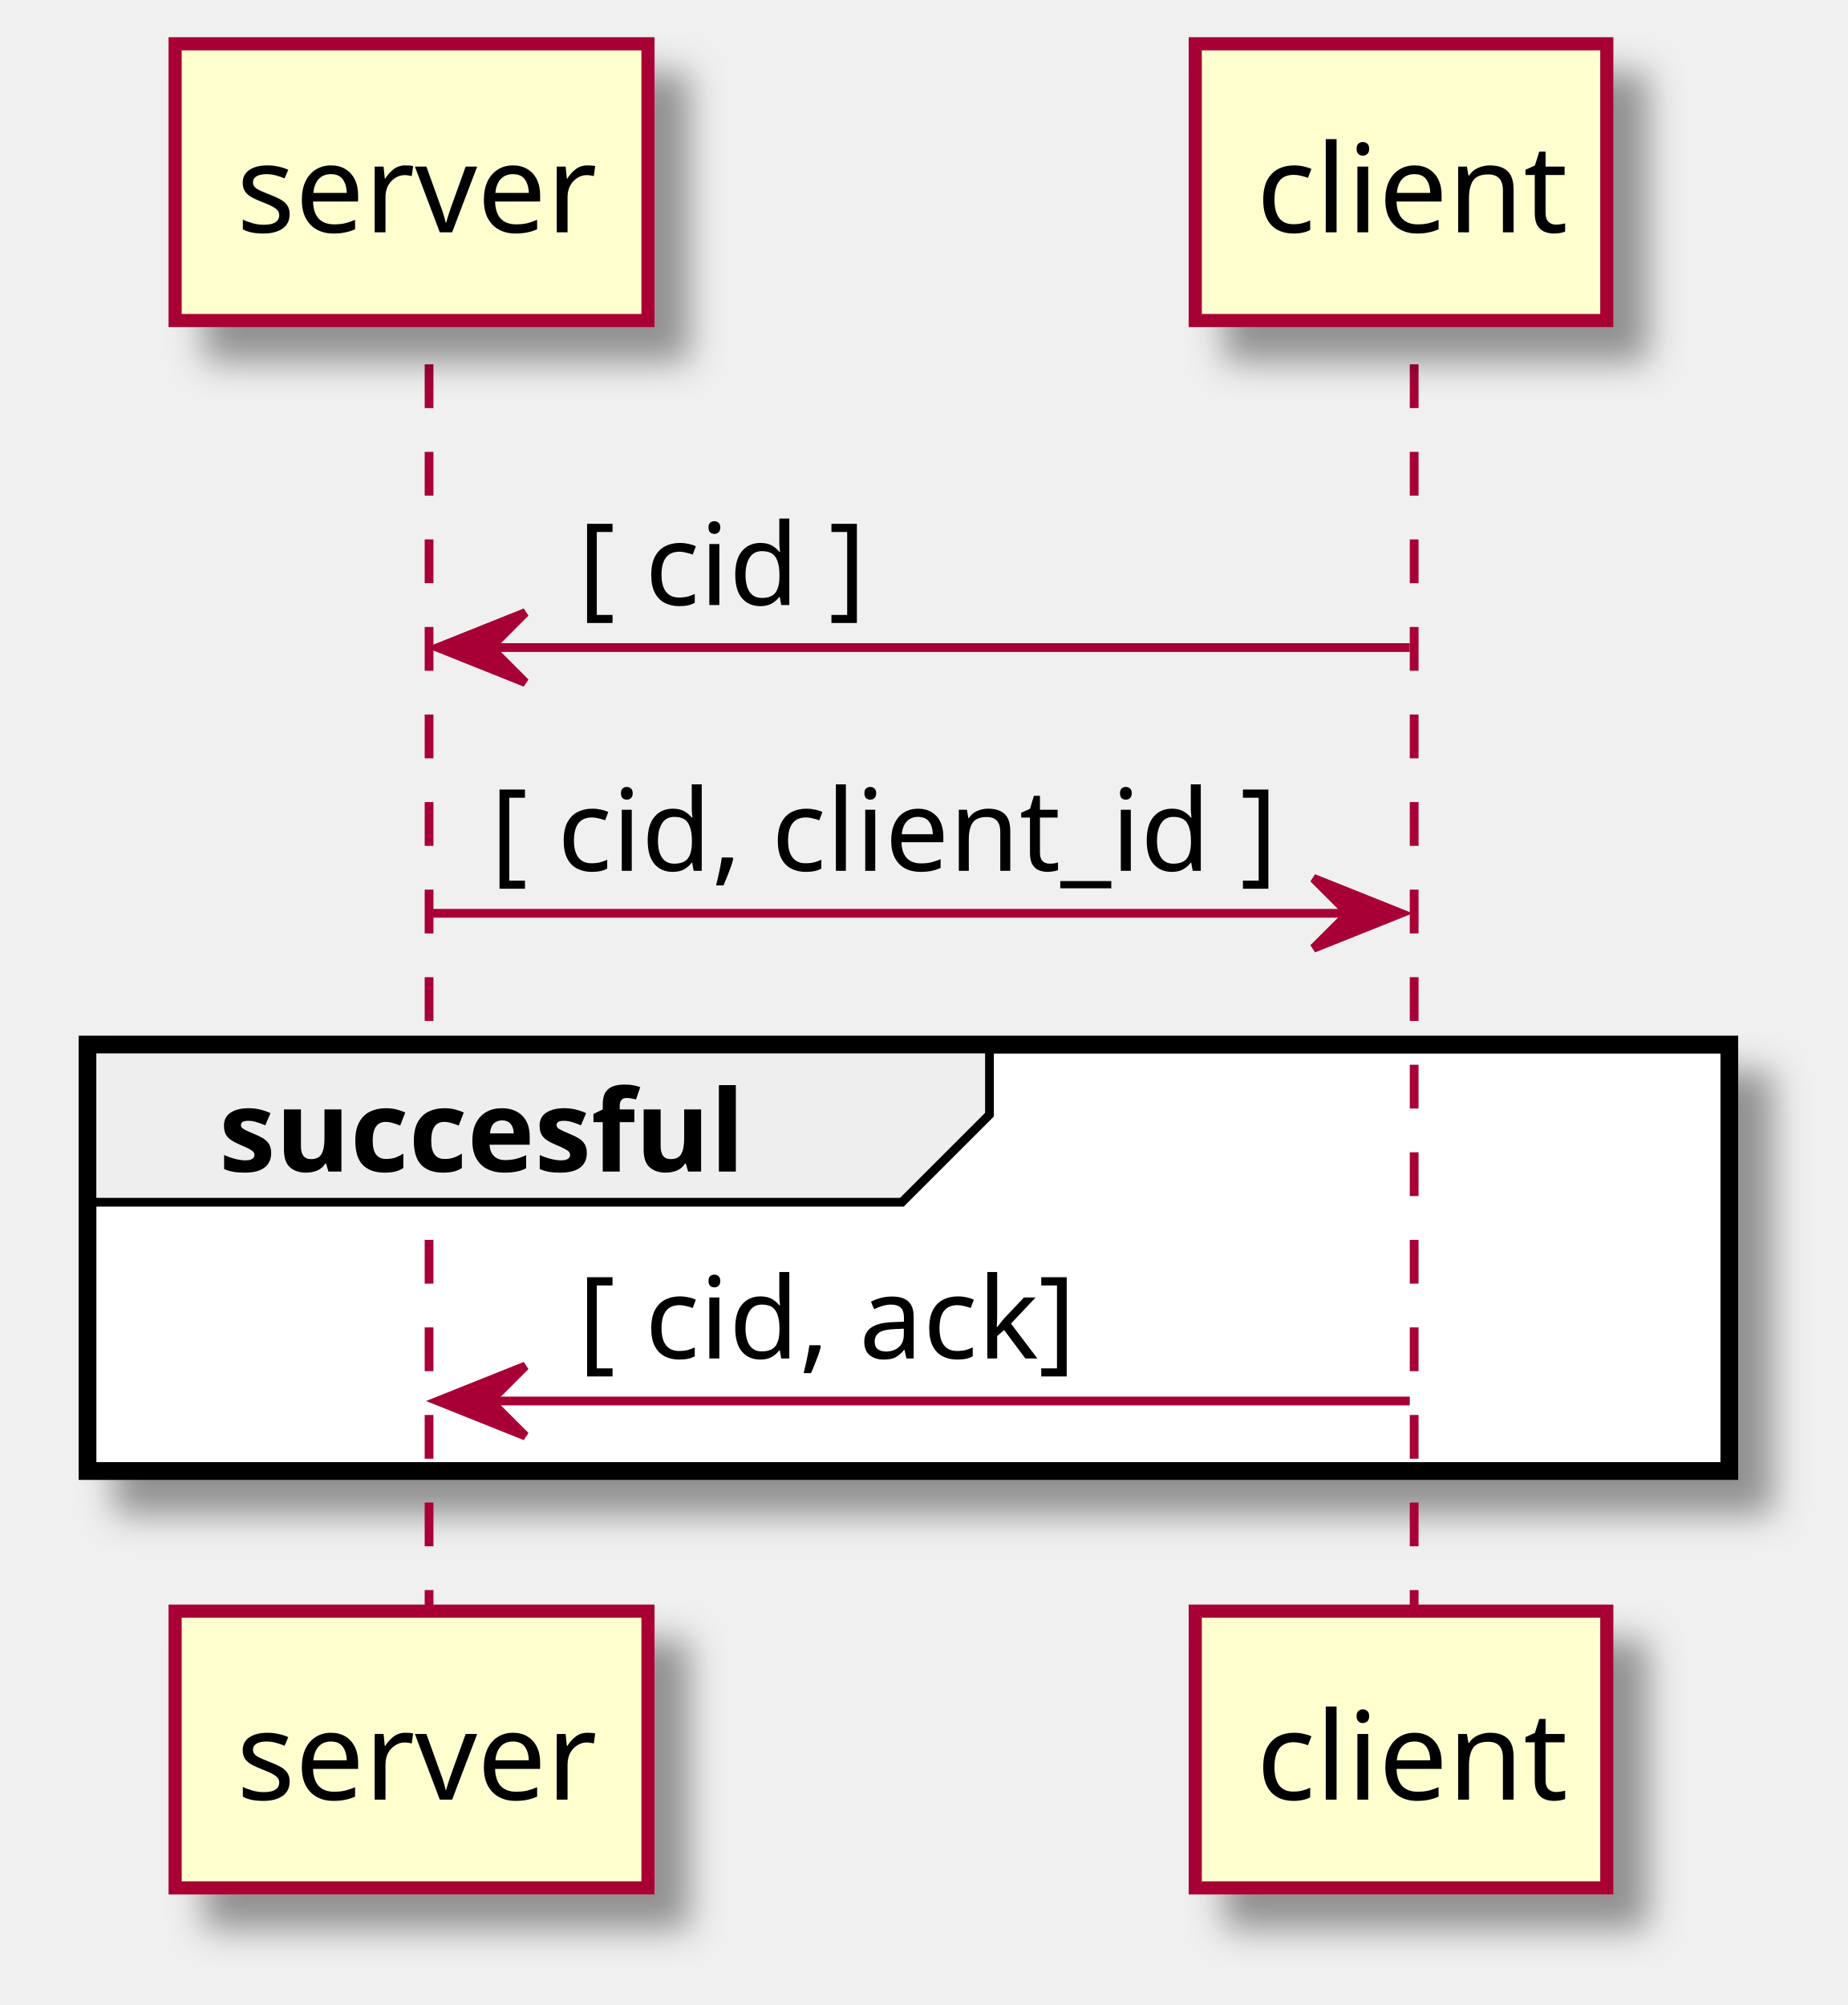
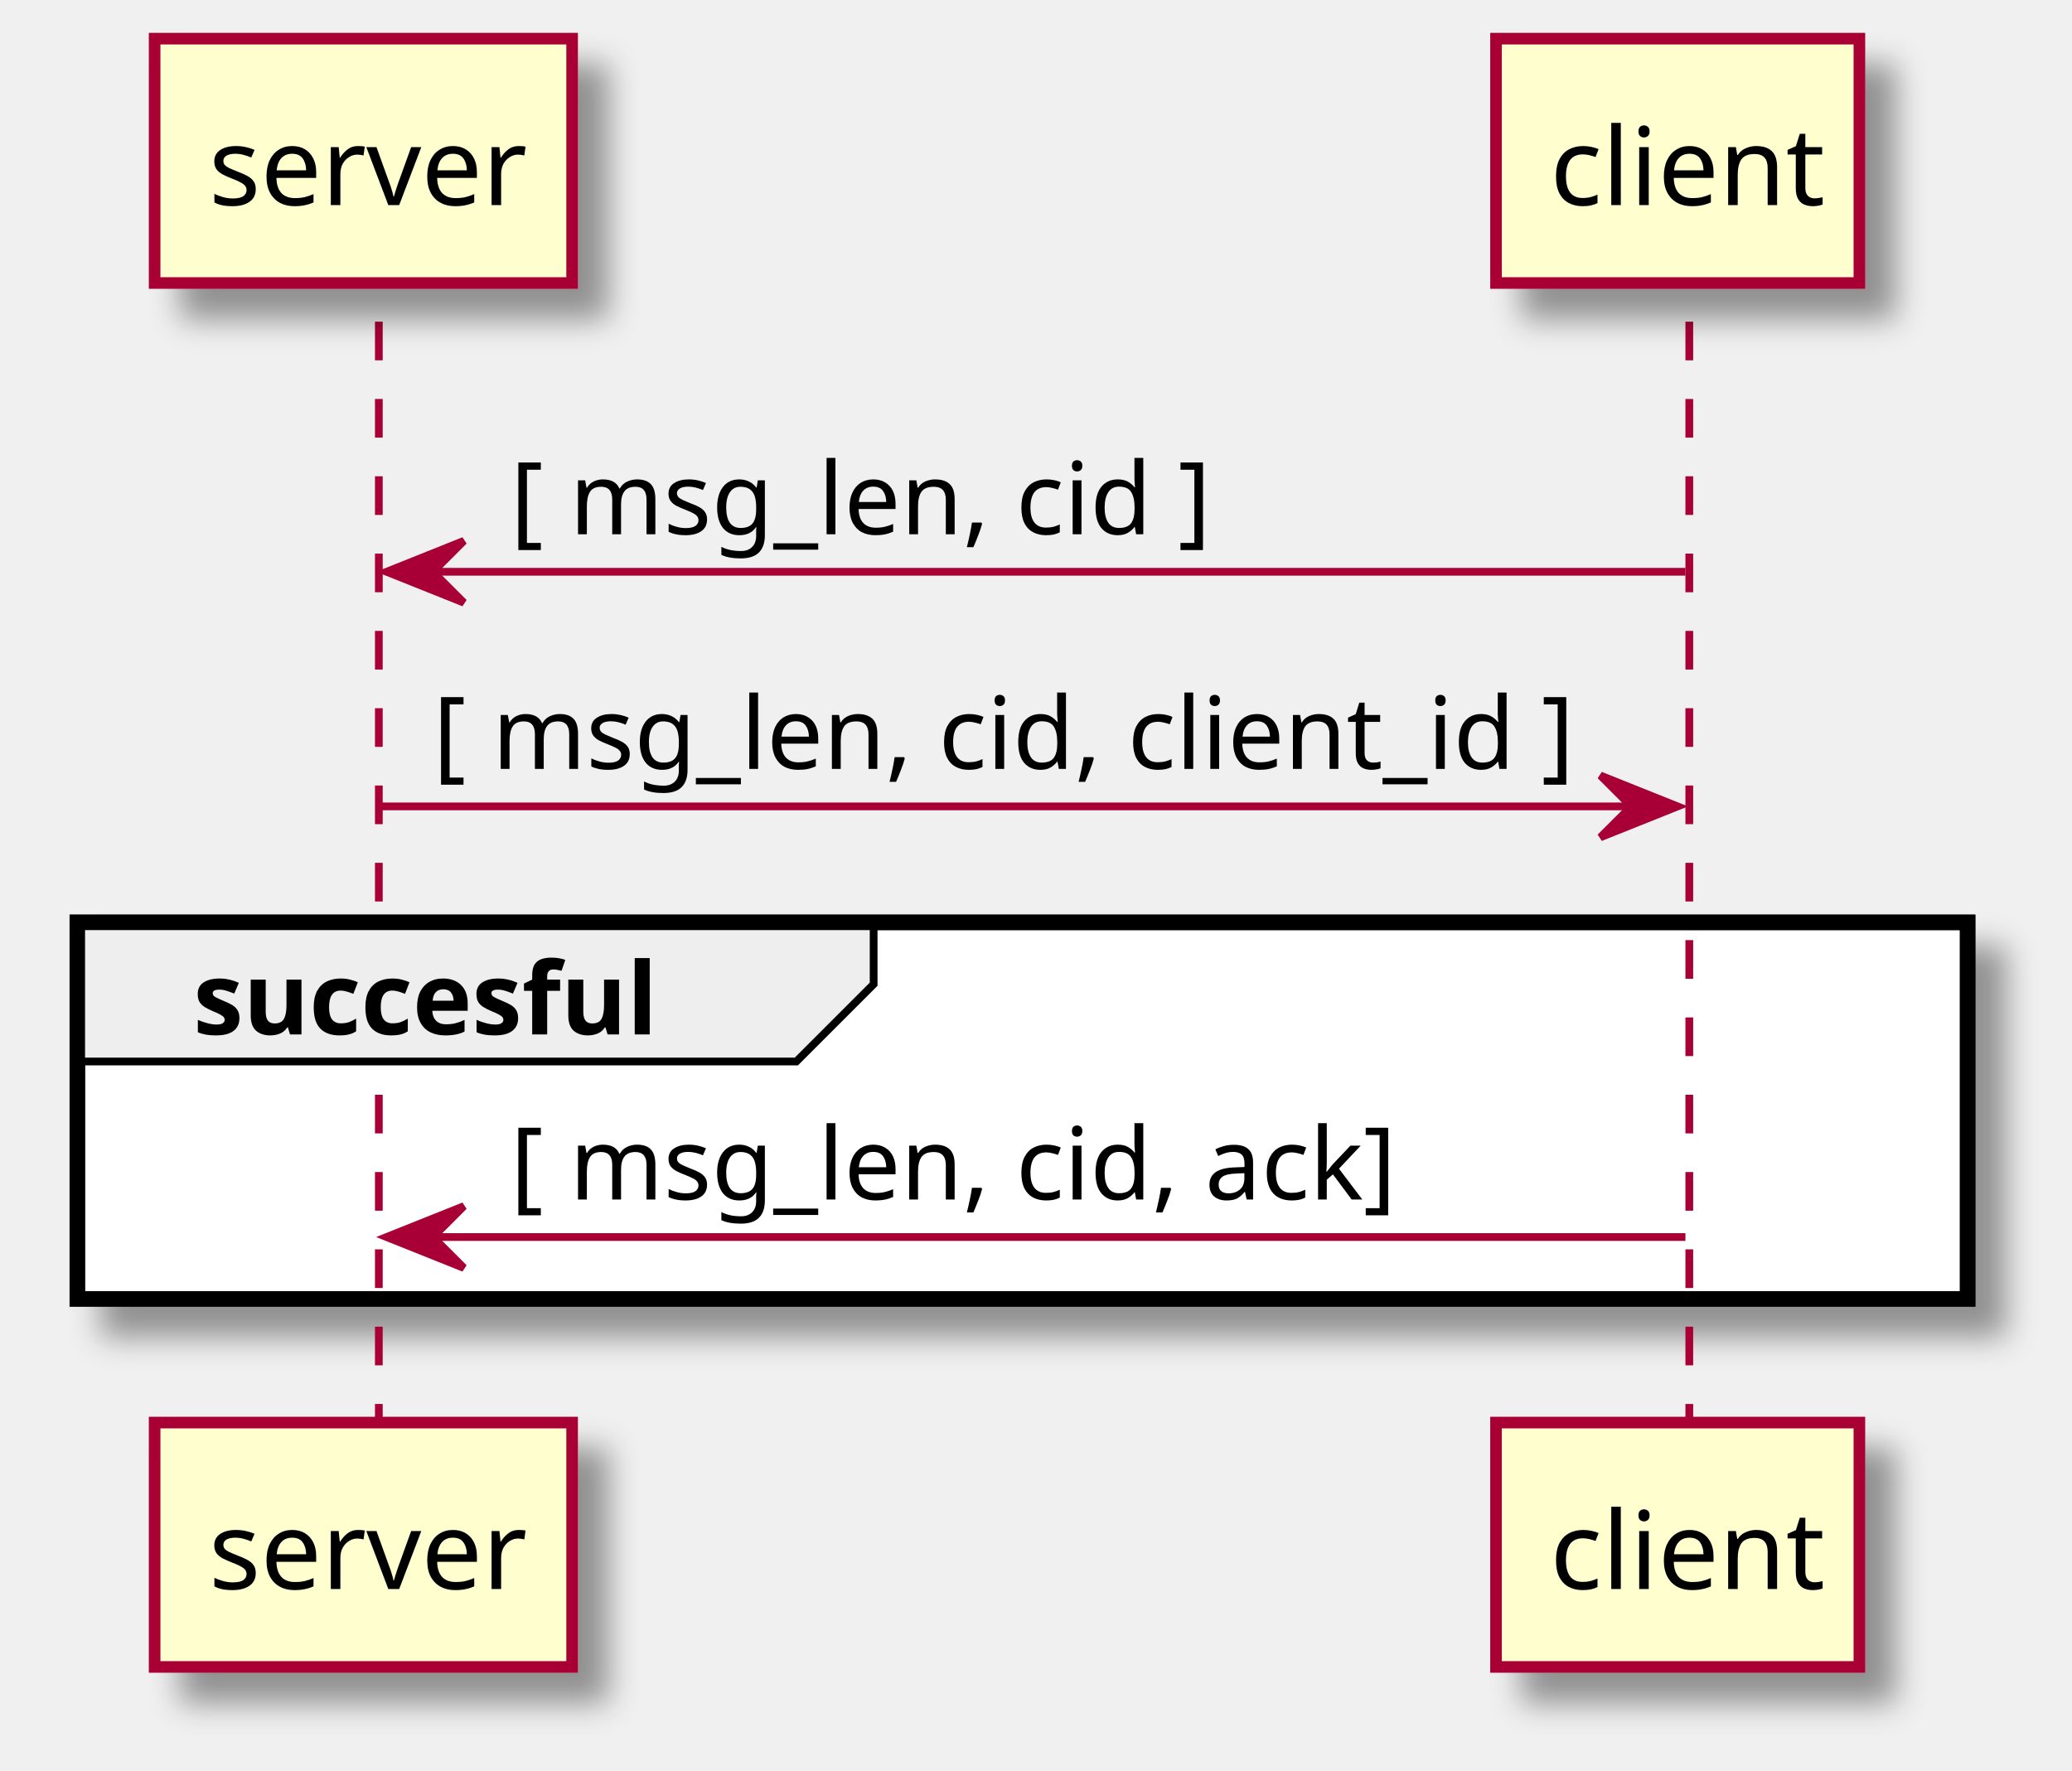
- <svg xmlns="http://www.w3.org/2000/svg" contentScriptType="application/ecmascript" contentStyleType="text/css" height="229px" preserveAspectRatio="none" style="width:211px;height:229px;background:#FFFFFF;" version="1.1" viewBox="0 0 211 229" width="211px" zoomAndPan="magnify">
+ <svg xmlns="http://www.w3.org/2000/svg" contentScriptType="application/ecmascript" contentStyleType="text/css" height="229px" preserveAspectRatio="none" style="width:268px;height:229px;background:#FFFFFF;" version="1.1" viewBox="0 0 268 229" width="268px" zoomAndPan="magnify">
  <defs>
-     <filter height="300%" id="f1pry05kmc78gk" width="300%" x="-1" y="-1">
+     <filter height="300%" id="f1pvzr9zkpieh9" width="300%" x="-1" y="-1">
      <feGaussianBlur result="blurOut" stdDeviation="2.0" />
      <feColorMatrix in="blurOut" result="blurOut2" type="matrix" values="0 0 0 0 0 0 0 0 0 0 0 0 0 0 0 0 0 0 .4 0" />
      <feOffset dx="4.0" dy="4.0" in="blurOut2" result="blurOut3" />
      <feBlend in="SourceGraphic" in2="blurOut3" mode="normal" />
    </filter>
  </defs>
  <g>
-     <rect fill="#FFFFFF" filter="url(#f1pry05kmc78gk)" height="48.703" style="stroke:#000000;stroke-width:2.0;" width="187.5" x="10" y="119.312" />
+     <rect fill="#FFFFFF" filter="url(#f1pvzr9zkpieh9)" height="48.703" style="stroke:#000000;stroke-width:2.0;" width="244.5" x="10" y="119.312" />
    <line style="stroke:#A80036;stroke-width:1.0;stroke-dasharray:5.0,5.0;" x1="49" x2="49" y1="41.609" y2="185.016" />
-     <line style="stroke:#A80036;stroke-width:1.0;stroke-dasharray:5.0,5.0;" x1="161.5" x2="161.5" y1="41.609" y2="185.016" />
-     <rect fill="#FEFECE" filter="url(#f1pry05kmc78gk)" height="31.609" style="stroke:#A80036;stroke-width:1.5;" width="54" x="20" y="5" />
+     <line style="stroke:#A80036;stroke-width:1.0;stroke-dasharray:5.0,5.0;" x1="218.5" x2="218.5" y1="41.609" y2="185.016" />
+     <rect fill="#FEFECE" filter="url(#f1pvzr9zkpieh9)" height="31.609" style="stroke:#A80036;stroke-width:1.5;" width="54" x="20" y="5" />
    <text fill="#000000" font-family="sans-serif" font-size="14" lengthAdjust="spacing" textLength="40" x="27" y="26.533">server</text>
-     <rect fill="#FEFECE" filter="url(#f1pry05kmc78gk)" height="31.609" style="stroke:#A80036;stroke-width:1.5;" width="54" x="20" y="184.016" />
+     <rect fill="#FEFECE" filter="url(#f1pvzr9zkpieh9)" height="31.609" style="stroke:#A80036;stroke-width:1.5;" width="54" x="20" y="184.016" />
    <text fill="#000000" font-family="sans-serif" font-size="14" lengthAdjust="spacing" textLength="40" x="27" y="205.549">server</text>
-     <rect fill="#FEFECE" filter="url(#f1pry05kmc78gk)" height="31.609" style="stroke:#A80036;stroke-width:1.5;" width="47" x="136.5" y="5" />
-     <text fill="#000000" font-family="sans-serif" font-size="14" lengthAdjust="spacing" textLength="33" x="143.5" y="26.533">client</text>
-     <rect fill="#FEFECE" filter="url(#f1pry05kmc78gk)" height="31.609" style="stroke:#A80036;stroke-width:1.5;" width="47" x="136.5" y="184.016" />
-     <text fill="#000000" font-family="sans-serif" font-size="14" lengthAdjust="spacing" textLength="33" x="143.5" y="205.549">client</text>
+     <rect fill="#FEFECE" filter="url(#f1pvzr9zkpieh9)" height="31.609" style="stroke:#A80036;stroke-width:1.5;" width="47" x="193.5" y="5" />
+     <text fill="#000000" font-family="sans-serif" font-size="14" lengthAdjust="spacing" textLength="33" x="200.5" y="26.533">client</text>
+     <rect fill="#FEFECE" filter="url(#f1pvzr9zkpieh9)" height="31.609" style="stroke:#A80036;stroke-width:1.5;" width="47" x="193.5" y="184.016" />
+     <text fill="#000000" font-family="sans-serif" font-size="14" lengthAdjust="spacing" textLength="33" x="200.5" y="205.549">client</text>
    <polygon fill="#A80036" points="60,69.961,50,73.961,60,77.961,56,73.961" style="stroke:#A80036;stroke-width:1.0;" />
-     <line style="stroke:#A80036;stroke-width:1.0;" x1="54" x2="161" y1="73.961" y2="73.961" />
-     <text fill="#000000" font-family="sans-serif" font-size="13" lengthAdjust="spacing" textLength="33" x="66" y="69.105">[ cid ]</text>
-     <polygon fill="#A80036" points="150,100.312,160,104.312,150,108.312,154,104.312" style="stroke:#A80036;stroke-width:1.0;" />
-     <line style="stroke:#A80036;stroke-width:1.0;" x1="49" x2="156" y1="104.312" y2="104.312" />
-     <text fill="#000000" font-family="sans-serif" font-size="13" lengthAdjust="spacing" textLength="89" x="56" y="99.456">[ cid, client_id ]</text>
+     <line style="stroke:#A80036;stroke-width:1.0;" x1="54" x2="218" y1="73.961" y2="73.961" />
+     <text fill="#000000" font-family="sans-serif" font-size="13" lengthAdjust="spacing" textLength="90" x="66" y="69.105">[ msg_len, cid ]</text>
+     <polygon fill="#A80036" points="207,100.312,217,104.312,207,108.312,211,104.312" style="stroke:#A80036;stroke-width:1.0;" />
+     <line style="stroke:#A80036;stroke-width:1.0;" x1="49" x2="213" y1="104.312" y2="104.312" />
+     <text fill="#000000" font-family="sans-serif" font-size="13" lengthAdjust="spacing" textLength="146" x="56" y="99.456">[ msg_len, cid, client_id ]</text>
    <path d="M10,119.312 L113,119.312 L113,127.312 L103,137.312 L10,137.312 L10,119.312 " fill="#EEEEEE" style="stroke:#000000;stroke-width:1.0;" />
-     <rect fill="none" height="48.703" style="stroke:#000000;stroke-width:2.0;" width="187.5" x="10" y="119.312" />
+     <rect fill="none" height="48.703" style="stroke:#000000;stroke-width:2.0;" width="244.5" x="10" y="119.312" />
    <text fill="#000000" font-family="sans-serif" font-size="13" font-weight="bold" lengthAdjust="spacing" textLength="58" x="25" y="133.808">succesful</text>
    <polygon fill="#A80036" points="60,156.016,50,160.016,60,164.016,56,160.016" style="stroke:#A80036;stroke-width:1.0;" />
-     <line style="stroke:#A80036;stroke-width:1.0;" x1="54" x2="161" y1="160.016" y2="160.016" />
-     <text fill="#000000" font-family="sans-serif" font-size="13" lengthAdjust="spacing" textLength="58" x="66" y="155.159">[ cid, ack]</text>
+     <line style="stroke:#A80036;stroke-width:1.0;" x1="54" x2="218" y1="160.016" y2="160.016" />
+     <text fill="#000000" font-family="sans-serif" font-size="13" lengthAdjust="spacing" textLength="115" x="66" y="155.159">[ msg_len, cid, ack]</text>
  </g>
</svg>
